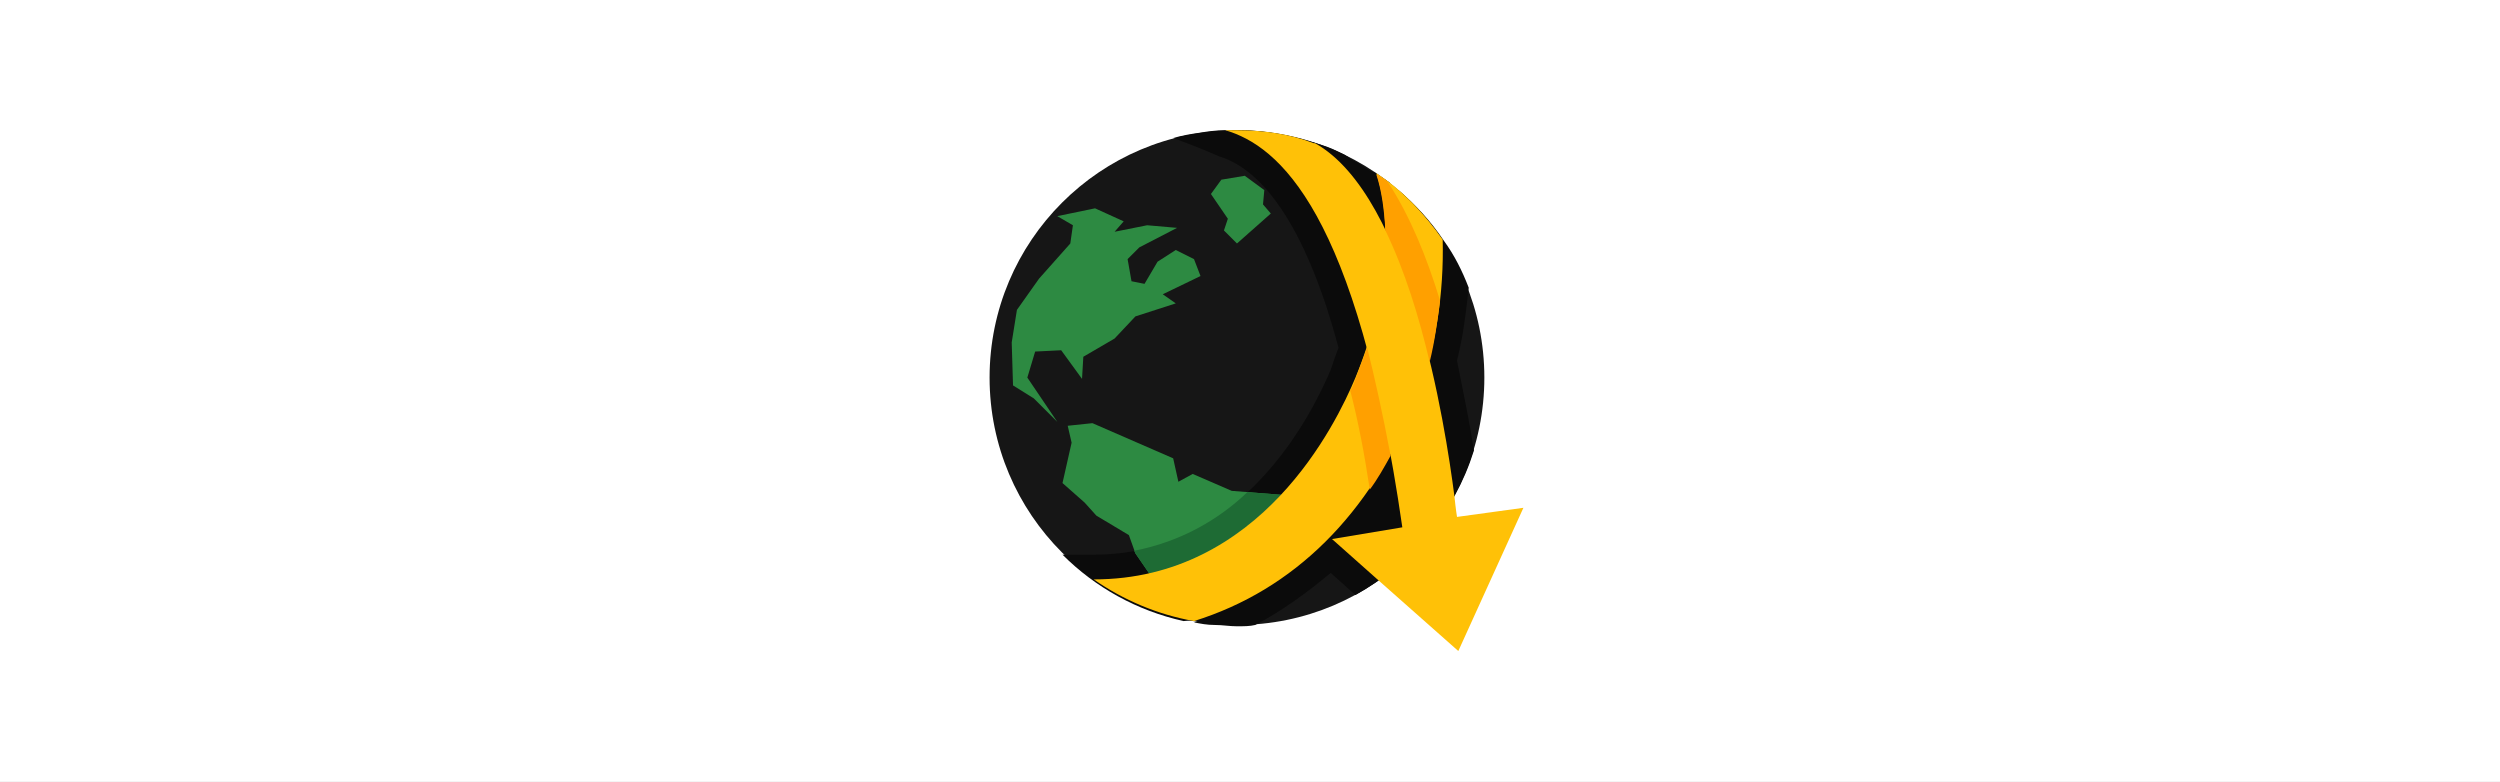
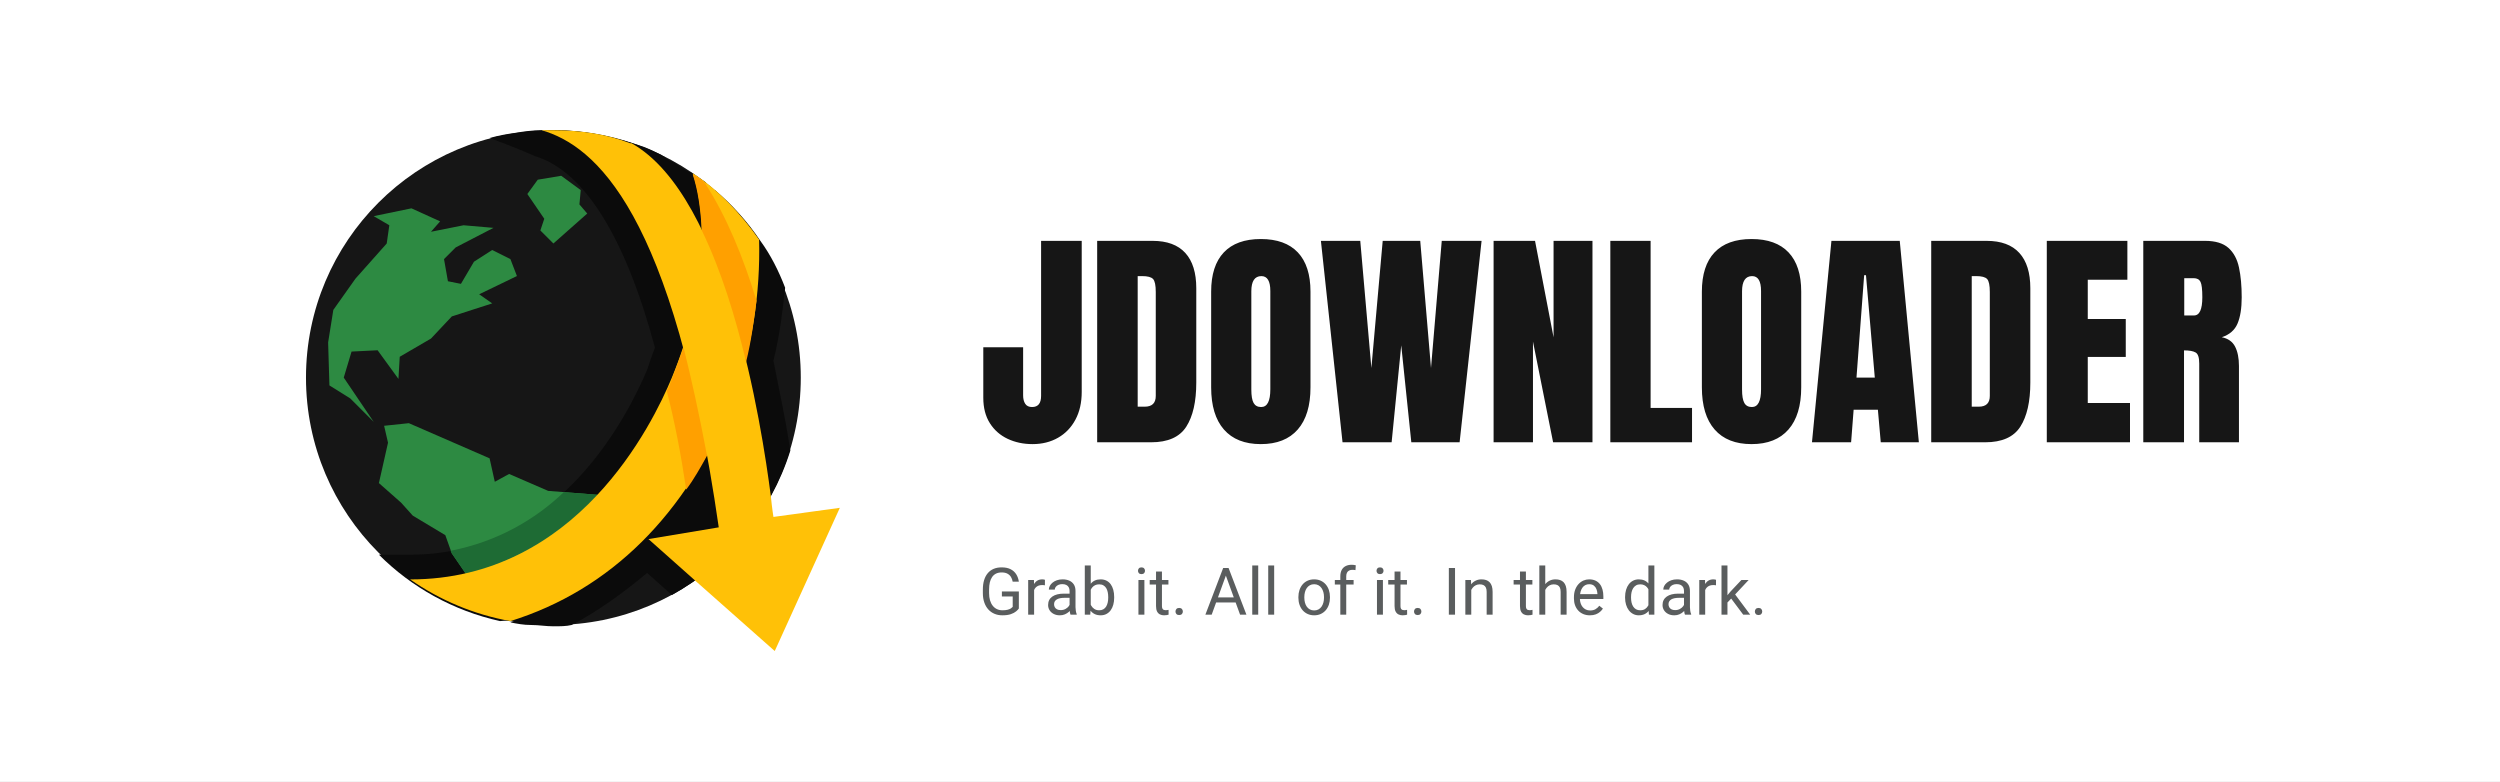
- <svg xmlns="http://www.w3.org/2000/svg" viewBox="0 0 1600 500" width="1600" height="500">
+ <svg xmlns="http://www.w3.org/2000/svg" width="1600" height="500" viewBox="0 0 1600 500" role="img" aria-label="JDownloader">
  <rect width="1600" height="500" fill="#ffffff" />
-   <g transform="translate(600, 50) scale(8.333)">
+   <svg x="162.5" y="50.0" width="400" height="400" viewBox="0 0 48 48">
    <path fill="#161616" d="M23 4A19 19 0 1 0 23 42A19 19 0 1 0 23 4Z" />
    <path fill="#0b0b0b" d="M30.2,38l1.9,1.7c4.3-2.4,7.6-6.3,9.1-11.1c-0.3-2-0.8-4.4-1.3-6.9c0.5-2,0.7-3.8,0.9-5.6c-0.5-1.3-1.1-2.5-1.9-3.6c0,0,0,0,0,0c-1-1.5-2.2-2.8-3.5-3.9c-0.2,0-0.5-0.2-0.7-0.6c-0.3-0.2-0.6-0.4-0.9-0.6c0,0,0,0,0,0c0,0,0,0,0,0c-0.1-0.1-0.3-0.2-0.4-0.2c0,0,0,0,0,0c-0.4-0.2-0.8-0.5-1.1-0.7c-0.2-0.1-0.5-0.2-0.7-0.4c-0.1-0.1-0.2-0.1-0.3-0.2c0,0,0,0,0,0l0,0c-0.6-0.3-1.2-0.6-1.9-0.8c0,0,0,0,0,0C27.2,4.4,25.2,4,23,4c-0.1,0-0.2,0-0.3,0c-0.2,0.1-0.4,0.1-0.6,0c0,0,0,0,0,0c-0.7,0-1.4,0.1-2,0.2c0,0,0,0,0,0c-0.7,0.1-1.3,0.2-2,0.4C20.3,5.4,21.6,6,21.6,6c3.7,1.1,6.9,6.1,9.2,14.7c-0.2,0.5-0.4,1.1-0.6,1.7c-1.4,3.3-6.7,14.2-18.2,14.2l-2.4,0c0,0,0,0,0,0c2.5,2.5,5.7,4.3,9.3,5.1c1.1-0.1,1.5-0.1,0.8,0.1c0,0,0,0,0,0c0.5,0.1,1,0.2,1.6,0.2c0.6,0,1.1,0.1,1.7,0.1c0.5,0,1,0,1.4-0.1C26.5,40.9,28.4,39.5,30.2,38z" />
    <path fill="#2d8a42" d="M9.2,26.4l-1.8-1.8l-1.6-1l-0.1-3.3l0.4-2.5l1.7-2.4l2.4-2.7l0.2-1.4l-1.2-0.7l2.9-0.6l2.2,1l-0.7,0.8l2.5-0.5l2.3,0.2L15.5,13l-0.9,0.9l0.3,1.7l1,0.2l1-1.7l1.4-0.9l1.4,0.7l0.5,1.3l-2.9,1.4l1,0.7l-3.1,1L13.6,20l-2.4,1.4l-0.1,1.7l-1.6-2.2l-2,0.1l-0.6,2L9.2,26.4z M21.8,7.8l-0.8,1.1l1.3,1.9l-0.3,0.9l1,1l2.6-2.3l-0.6-0.7l0.1-1.1l-1.5-1.1L21.8,7.8z M14.7,35.1l0.5,1.4l1.1,1.6c4.3-1,7.6-3.4,10.1-6.1l-3.8-0.3l-3-1.3L18.5,31l-0.4-1.8l-6.2-2.7L10,26.7l0.3,1.3l-0.7,3.1l1.7,1.5l0.9,1L14.7,35.1z" />
    <path fill="#1e6b34" d="M26.4,32l-2.6-0.2c-2.2,2.1-5.1,3.8-8.7,4.5l0.1,0.2l1.1,1.6C20.6,37,24,34.6,26.4,32z" />
    <path fill="#FFC107" d="M36.7,24.9c1.6-4,2.2-8.5,2.1-12.5c-1.4-2-3.1-3.8-5.1-5.1c1.2,3.5,1,9.4-1.6,15.7c-1.5,3.6-7.3,15.5-20.1,15.5c2.3,1.6,4.9,2.7,7.7,3.2C27.4,39.3,33.2,33.5,36.7,24.9z" />
    <path fill="#FFC107" d="M45,33l-5,11l-6.1-5.4l-3.6-3.2l5.4-0.9C32.2,10.2,26.2,5.2,22.1,4c0.3,0,0.6,0,0.9,0c2.1,0,4.1,0.3,5.9,1L29,5c7.3,4.1,10,21.7,10.7,27.1c0.1,1,0.2,1.6,0.2,1.6L45,33z" />
    <path fill="#FFA000" d="M34.8,29c-0.5,0.9-1,1.8-1.6,2.6c-0.4-2.7-0.9-5.3-1.5-7.6c0.2-0.3,0.3-0.6,0.4-0.9c0.3-0.8,0.6-1.6,0.9-2.4C33.6,23.1,34.2,25.8,34.8,29z M38.6,17.1c-1-3.3-2.3-6.5-4-9.1c0,0-0.1-0.1-0.1-0.1c-0.3-0.2-0.5-0.4-0.8-0.5c0.4,1.2,0.6,2.6,0.7,4.3c1.5,3.1,2.6,6.7,3.4,10.1C38.2,20.2,38.4,18.6,38.6,17.1z" />
-   </g>
+   </svg>
+   <path d="M660.81 284.23Q652.09 284.23 644.92 280.86Q637.74 277.49 633.53 270.86Q629.31 264.23 629.31 254.56L629.31 222.26L654.80 222.26L654.80 253.03Q654.80 256.40 656.16 258.45Q657.51 260.50 660.52 260.50Q666.30 260.50 666.30 253.39L666.30 154.15L692.30 154.15L692.30 250.83Q692.30 261.08 688.27 268.59Q684.25 276.10 677.14 280.16Q670.04 284.23 660.81 284.23M736.76 283.06L702.19 283.06L702.19 154.15L737.64 154.15Q751.56 154.15 758.59 161.88Q765.62 169.60 765.62 184.47L765.62 244.82Q765.62 263.13 759.21 273.09Q752.80 283.06 736.76 283.06M728.12 176.71L728.12 260.28L732.59 260.28Q739.69 260.28 739.69 253.39L739.69 186.89Q739.69 180.44 737.97 178.58Q736.25 176.71 730.97 176.71M806.93 284.23Q791.47 284.23 783.31 274.89Q775.14 265.55 775.14 247.90L775.14 186.67Q775.14 170.12 783.23 161.55Q791.33 152.98 806.93 152.98Q822.53 152.98 830.62 161.55Q838.71 170.12 838.71 186.67L838.71 247.90Q838.71 265.55 830.55 274.89Q822.38 284.23 806.93 284.23M807.15 260.50Q813.01 260.50 813.01 249.14L813.01 186.23Q813.01 176.71 807.29 176.71Q800.85 176.71 800.85 186.45L800.85 249.29Q800.85 255.30 802.31 257.90Q803.78 260.50 807.15 260.50M890.64 283.06L859.22 283.06L845.38 154.15L870.57 154.15L877.68 235.52L884.93 154.15L908.95 154.15L915.84 235.52L922.72 154.15L948.21 154.15L934.15 283.06L903.24 283.06L896.79 221.02M981.10 283.06L955.90 283.06L955.90 154.15L982.42 154.15L994.28 215.89L994.28 154.15L1019.18 154.15L1019.18 283.06L993.99 283.06L981.10 218.60M1082.90 283.06L1030.61 283.06L1030.61 154.15L1056.39 154.15L1056.39 261.08L1082.90 261.08M1120.99 284.23Q1105.54 284.23 1097.37 274.89Q1089.20 265.55 1089.20 247.90L1089.20 186.67Q1089.20 170.12 1097.30 161.55Q1105.39 152.98 1120.99 152.98Q1136.59 152.98 1144.68 161.55Q1152.78 170.12 1152.78 186.67L1152.78 247.90Q1152.78 265.55 1144.61 274.89Q1136.44 284.23 1120.99 284.23M1121.21 260.50Q1127.07 260.50 1127.07 249.14L1127.07 186.23Q1127.07 176.71 1121.36 176.71Q1114.91 176.71 1114.91 186.45L1114.91 249.29Q1114.91 255.30 1116.38 257.90Q1117.84 260.50 1121.21 260.50M1184.71 283.06L1159.66 283.06L1172.11 154.15L1215.84 154.15L1228.07 283.06L1203.68 283.06L1201.85 262.25L1186.32 262.25L1184.71 283.06M1193.06 176.12L1188.15 241.67L1199.87 241.67L1194.23 176.12M1270.55 283.06L1235.98 283.06L1235.98 154.15L1271.43 154.15Q1285.34 154.15 1292.38 161.88Q1299.41 169.60 1299.41 184.47L1299.41 244.82Q1299.41 263.13 1293 273.09Q1286.59 283.06 1270.55 283.06M1261.91 176.71L1261.91 260.28L1266.38 260.28Q1273.48 260.28 1273.48 253.39L1273.48 186.89Q1273.48 180.44 1271.76 178.58Q1270.04 176.71 1264.76 176.71M1363.20 283.06L1309.95 283.06L1309.95 154.15L1361.52 154.15L1361.52 179.05L1336.17 179.05L1336.17 204.17L1360.49 204.17L1360.49 228.42L1336.17 228.42L1336.17 257.93L1363.20 257.93M1397.77 283.06L1371.70 283.06L1371.70 154.15L1411.25 154.15Q1421.14 154.15 1426.19 158.65Q1431.24 163.16 1432.96 171.25Q1434.69 179.34 1434.69 190.26Q1434.69 200.80 1432.01 207.10Q1429.34 213.40 1421.94 215.82Q1428.02 217.06 1430.47 221.86Q1432.93 226.66 1432.93 234.28L1432.93 283.06L1407.51 283.06L1407.51 232.59Q1407.51 226.95 1405.21 225.60Q1402.90 224.24 1397.77 224.24L1397.77 283.06M1397.92 178.03L1397.92 201.90L1404.14 201.90Q1409.49 201.90 1409.49 190.26Q1409.49 182.71 1408.32 180.37Q1407.15 178.03 1403.92 178.03" fill="#161616" />
+   <path d="M641.21 378.52L652.06 378.52L652.06 389.45Q651.51 390.27 650.30 391.28Q649.09 392.30 646.97 393.05Q644.84 393.80 641.50 393.80Q638.77 393.80 636.49 392.84Q634.20 391.89 632.53 390.05Q630.86 388.22 629.95 385.58Q629.03 382.95 629.03 379.60L629.03 377.29Q629.03 373.94 629.82 371.32Q630.61 368.69 632.15 366.86Q633.69 365.02 635.92 364.07Q638.16 363.12 641.05 363.12Q644.48 363.12 646.78 364.29Q649.09 365.47 650.39 367.55Q651.69 369.62 652.06 372.26L648.11 372.26Q647.84 370.64 647.05 369.31Q646.26 367.98 644.80 367.17Q643.35 366.36 641.05 366.36Q638.98 366.36 637.46 367.11Q635.94 367.87 634.96 369.29Q633.98 370.70 633.49 372.71Q633.01 374.72 633.01 377.25L633.01 379.60Q633.01 382.19 633.62 384.22Q634.22 386.25 635.35 387.67Q636.48 389.10 638.05 389.84Q639.62 390.58 641.52 390.58Q643.63 390.58 644.95 390.22Q646.26 389.86 647 389.36Q647.74 388.85 648.13 388.40L648.13 381.72L641.21 381.72M661.72 371.20L661.83 374.68L661.83 393.39L658.03 393.39L658.03 371.20L661.72 371.20M668.76 371.07L668.74 374.60Q668.26 374.50 667.84 374.47Q667.42 374.44 666.89 374.44Q665.58 374.44 664.57 374.85Q663.57 375.26 662.87 375.99Q662.17 376.73 661.77 377.75Q661.37 378.76 661.25 379.97L660.18 380.59Q660.18 378.58 660.58 376.81Q660.98 375.05 661.83 373.69Q662.67 372.32 663.97 371.55Q665.27 370.79 667.08 370.79Q667.49 370.79 668.02 370.88Q668.55 370.97 668.76 371.07M684.53 389.59L684.53 378.17Q684.53 376.86 684 375.88Q683.48 374.91 682.44 374.37Q681.39 373.84 679.85 373.84Q678.42 373.84 677.34 374.33Q676.26 374.83 675.66 375.63Q675.05 376.43 675.05 377.35L671.26 377.35Q671.26 376.16 671.87 374.99Q672.49 373.82 673.65 372.87Q674.81 371.91 676.44 371.35Q678.07 370.79 680.08 370.79Q682.50 370.79 684.35 371.61Q686.21 372.43 687.27 374.08Q688.32 375.73 688.32 378.21L688.32 388.55Q688.32 389.65 688.52 390.90Q688.71 392.15 689.10 393.06L689.10 393.39L685.14 393.39Q684.86 392.73 684.69 391.63Q684.53 390.53 684.53 389.59M680.77 379.93L685.18 379.93L685.22 382.60L681.39 382.60Q679.77 382.60 678.50 382.85Q677.23 383.11 676.37 383.62Q675.50 384.14 675.05 384.91Q674.60 385.67 674.60 386.70Q674.60 387.75 675.07 388.61Q675.54 389.47 676.50 389.97Q677.45 390.47 678.85 390.47Q680.59 390.47 681.92 389.73Q683.26 389 684.05 387.93Q684.83 386.86 684.90 385.86L686.52 387.68Q686.37 388.55 685.74 389.59Q685.10 390.64 684.05 391.59Q682.99 392.54 681.54 393.17Q680.10 393.80 678.29 393.80Q676.04 393.80 674.35 392.91Q672.65 392.03 671.72 390.54Q670.79 389.06 670.79 387.21Q670.79 385.43 671.48 384.06Q672.18 382.70 673.49 381.79Q674.81 380.88 676.65 380.40Q678.50 379.93 680.77 379.93M694.27 393.39L694.27 361.89L698.08 361.89L698.08 389.08L697.75 393.39L694.27 393.39M713.07 382.11L713.07 382.54Q713.07 384.96 712.50 387.02Q711.93 389.08 710.82 390.60Q709.71 392.11 708.11 392.95Q706.51 393.80 704.44 393.80Q702.33 393.80 700.74 393.07Q699.15 392.34 698.06 390.97Q696.98 389.59 696.33 387.64Q695.68 385.69 695.44 383.25L695.44 381.37Q695.68 378.91 696.33 376.96Q696.98 375.01 698.06 373.63Q699.15 372.24 700.73 371.51Q702.31 370.79 704.40 370.79Q706.49 370.79 708.11 371.60Q709.73 372.41 710.83 373.90Q711.93 375.40 712.50 377.48Q713.07 379.56 713.07 382.11M709.26 382.54L709.26 382.11Q709.26 380.44 708.95 378.98Q708.64 377.51 707.97 376.39Q707.29 375.28 706.18 374.63Q705.08 373.98 703.46 373.98Q702.02 373.98 700.96 374.48Q699.91 374.97 699.17 375.80Q698.43 376.63 697.97 377.69Q697.51 378.74 697.28 379.87L697.28 384.81Q697.61 386.25 698.36 387.57Q699.11 388.89 700.37 389.73Q701.63 390.58 703.50 390.58Q705.04 390.58 706.13 389.95Q707.23 389.32 707.92 388.22Q708.60 387.11 708.93 385.65Q709.26 384.20 709.26 382.54M728.60 371.20L732.41 371.20L732.41 393.39L728.60 393.39L728.60 371.20M728.31 365.31Q728.31 364.39 728.88 363.75Q729.44 363.12 730.55 363.12Q731.63 363.12 732.22 363.75Q732.80 364.39 732.80 365.31Q732.80 366.19 732.22 366.82Q731.63 367.44 730.55 367.44Q729.44 367.44 728.88 366.82Q728.31 366.19 728.31 365.31M735.80 371.20L747.79 371.20L747.79 374.11L735.80 374.11L735.80 371.20M739.86 387.87L739.86 365.80L743.65 365.80L743.65 387.89Q743.65 389.02 744 389.59Q744.35 390.17 744.90 390.35Q745.46 390.53 746.09 390.53Q746.56 390.53 747.09 390.44Q747.61 390.35 747.88 390.29L747.90 393.39Q747.45 393.53 746.72 393.66Q745.99 393.80 744.96 393.80Q743.57 393.80 742.40 393.24Q741.23 392.69 740.54 391.39Q739.86 390.08 739.86 387.87M752.31 391.38Q752.31 390.41 752.91 389.75Q753.52 389.08 754.66 389.08Q755.81 389.08 756.42 389.75Q757.02 390.41 757.02 391.38Q757.02 392.32 756.42 392.98Q755.81 393.63 754.66 393.63Q753.52 393.63 752.91 392.98Q752.31 392.32 752.31 391.38M785.43 363.53L785.36 366.17L775.48 393.39L771.44 393.39L782.82 363.53L785.43 363.53M797.71 393.39L793.65 393.39L783.74 366.17L783.68 363.53L786.29 363.53L797.71 393.39M776.36 382.33L793.14 382.33L793.14 385.57L776.36 385.57M801.44 361.89L805.26 361.89L805.26 393.39L801.44 393.39M811.66 361.89L815.47 361.89L815.47 393.39L811.66 393.39M830.97 382.54L830.97 382.06Q830.97 379.67 831.67 377.60Q832.37 375.54 833.68 374.02Q834.99 372.49 836.86 371.64Q838.73 370.79 841.04 370.79Q843.38 370.79 845.26 371.64Q847.13 372.49 848.46 374.02Q849.78 375.54 850.48 377.60Q851.17 379.67 851.17 382.06L851.17 382.54Q851.17 384.94 850.48 386.99Q849.78 389.04 848.46 390.57Q847.13 392.09 845.28 392.94Q843.42 393.80 841.08 393.80Q838.75 393.80 836.88 392.94Q835.01 392.09 833.69 390.57Q832.37 389.04 831.67 386.99Q830.97 384.94 830.97 382.54M834.77 382.06L834.77 382.54Q834.77 384.20 835.16 385.66Q835.55 387.13 836.34 388.26Q837.13 389.39 838.32 390.03Q839.50 390.68 841.08 390.68Q842.64 390.68 843.82 390.03Q845 389.39 845.78 388.26Q846.56 387.13 846.96 385.66Q847.36 384.20 847.36 382.54L847.36 382.06Q847.36 380.42 846.96 378.96Q846.56 377.49 845.77 376.35Q844.98 375.22 843.80 374.56Q842.62 373.90 841.04 373.90Q839.48 373.90 838.31 374.56Q837.13 375.22 836.34 376.35Q835.55 377.49 835.16 378.96Q834.77 380.42 834.77 382.06M861.59 368.86L861.59 393.39L857.80 393.39L857.80 368.86Q857.80 366.46 858.67 364.81Q859.54 363.16 861.18 362.31Q862.82 361.45 865.08 361.45Q865.73 361.45 866.40 361.54Q867.07 361.62 867.70 361.78L867.50 364.88Q867.07 364.78 866.52 364.74Q865.98 364.69 865.45 364.69Q864.24 364.69 863.37 365.18Q862.49 365.66 862.04 366.58Q861.59 367.50 861.59 368.86M854.29 371.20L866.31 371.20L866.31 374.11L854.29 374.11M881.26 371.20L885.07 371.20L885.07 393.39L881.26 393.39L881.26 371.20M880.97 365.31Q880.97 364.39 881.54 363.75Q882.10 363.12 883.21 363.12Q884.29 363.12 884.88 363.75Q885.46 364.39 885.46 365.31Q885.46 366.19 884.88 366.82Q884.29 367.44 883.21 367.44Q882.10 367.44 881.54 366.82Q880.97 366.19 880.97 365.31M888.46 371.20L900.45 371.20L900.45 374.11L888.46 374.11L888.46 371.20M892.52 387.87L892.52 365.80L896.31 365.80L896.31 387.89Q896.31 389.02 896.66 389.59Q897.01 390.17 897.56 390.35Q898.12 390.53 898.75 390.53Q899.22 390.53 899.75 390.44Q900.27 390.35 900.54 390.29L900.56 393.39Q900.11 393.53 899.38 393.66Q898.65 393.80 897.62 393.80Q896.23 393.80 895.06 393.24Q893.89 392.69 893.20 391.39Q892.52 390.08 892.52 387.87M904.97 391.38Q904.97 390.41 905.57 389.75Q906.18 389.08 907.32 389.08Q908.47 389.08 909.08 389.75Q909.68 390.41 909.68 391.38Q909.68 392.32 909.08 392.98Q908.47 393.63 907.32 393.63Q906.18 393.63 905.57 392.98Q904.97 392.32 904.97 391.38M927.26 363.53L931.22 363.53L931.22 393.39L927.26 393.39M941.41 371.20L941.61 375.93L941.61 393.39L937.82 393.39L937.82 371.20L941.41 371.20M940.71 381.45L939.13 381.39Q939.15 379.11 939.81 377.17Q940.46 375.24 941.65 373.80Q942.84 372.36 944.49 371.58Q946.15 370.79 948.16 370.79Q949.80 370.79 951.11 371.23Q952.42 371.67 953.35 372.63Q954.29 373.60 954.78 375.12Q955.27 376.65 955.27 378.85L955.27 393.39L951.46 393.39L951.46 378.80Q951.46 377.06 950.94 376Q950.43 374.95 949.45 374.47Q948.46 373.98 947.03 373.98Q945.61 373.98 944.45 374.58Q943.29 375.17 942.46 376.22Q941.63 377.27 941.17 378.61Q940.71 379.95 940.71 381.45M968.72 371.20L980.72 371.20L980.72 374.11L968.72 374.11L968.72 371.20M972.79 387.87L972.79 365.80L976.58 365.80L976.58 387.89Q976.58 389.02 976.93 389.59Q977.28 390.17 977.83 390.35Q978.38 390.53 979.02 390.53Q979.49 390.53 980.01 390.44Q980.54 390.35 980.80 390.29L980.82 393.39Q980.37 393.53 979.65 393.66Q978.92 393.80 977.89 393.80Q976.50 393.80 975.33 393.24Q974.16 392.69 973.47 391.39Q972.79 390.08 972.79 387.87M985.17 361.89L988.97 361.89L988.97 393.39L985.17 393.39L985.17 361.89M988.06 381.45L986.48 381.39Q986.50 379.11 987.16 377.17Q987.82 375.24 989.01 373.80Q990.20 372.36 991.85 371.58Q993.50 370.79 995.51 370.79Q997.15 370.79 998.46 371.23Q999.77 371.67 1000.71 372.63Q1001.64 373.60 1002.13 375.12Q1002.62 376.65 1002.62 378.85L1002.62 393.39L998.81 393.39L998.81 378.80Q998.81 377.06 998.30 376Q997.78 374.95 996.80 374.47Q995.82 373.98 994.38 373.98Q992.96 373.98 991.81 374.58Q990.65 375.17 989.82 376.22Q988.99 377.27 988.52 378.61Q988.06 379.95 988.06 381.45M1017.51 393.80Q1015.20 393.80 1013.32 393.01Q1011.44 392.22 1010.10 390.78Q1008.76 389.35 1008.04 387.38Q1007.32 385.41 1007.32 383.07L1007.32 382.21Q1007.32 379.50 1008.12 377.38Q1008.92 375.26 1010.29 373.78Q1011.67 372.30 1013.41 371.54Q1015.15 370.79 1017.02 370.79Q1019.40 370.79 1021.13 371.61Q1022.87 372.43 1023.97 373.89Q1025.08 375.36 1025.61 377.34Q1026.15 379.32 1026.15 381.65L1026.15 383.36L1009.58 383.36L1009.58 380.26L1022.35 380.26L1022.35 379.97Q1022.27 378.50 1021.75 377.10Q1021.22 375.71 1020.10 374.81Q1018.97 373.90 1017.02 373.90Q1015.73 373.90 1014.64 374.45Q1013.55 374.99 1012.78 376.06Q1012 377.12 1011.57 378.66Q1011.13 380.20 1011.13 382.21L1011.13 383.07Q1011.13 384.65 1011.58 386.03Q1012.02 387.42 1012.87 388.46Q1013.72 389.51 1014.94 390.10Q1016.16 390.70 1017.72 390.70Q1019.73 390.70 1021.12 389.88Q1022.52 389.06 1023.56 387.68L1025.86 389.51Q1025.14 390.60 1024.03 391.58Q1022.93 392.56 1021.32 393.18Q1019.71 393.80 1017.51 393.80M1055.31 393.39L1054.98 389.08L1054.98 361.89L1058.79 361.89L1058.79 393.39L1055.31 393.39M1040.05 382.54L1040.05 382.11Q1040.05 379.56 1040.68 377.48Q1041.30 375.40 1042.46 373.90Q1043.62 372.41 1045.23 371.60Q1046.84 370.79 1048.83 370.79Q1050.92 370.79 1052.49 371.51Q1054.06 372.24 1055.15 373.63Q1056.25 375.01 1056.89 376.96Q1057.52 378.91 1057.77 381.37L1057.77 383.25Q1057.54 385.69 1056.90 387.64Q1056.25 389.59 1055.15 390.97Q1054.06 392.34 1052.48 393.07Q1050.90 393.80 1048.79 393.80Q1046.84 393.80 1045.23 392.95Q1043.62 392.11 1042.46 390.60Q1041.30 389.08 1040.68 387.02Q1040.05 384.96 1040.05 382.54M1043.87 382.11L1043.87 382.54Q1043.87 384.20 1044.20 385.65Q1044.54 387.11 1045.26 388.22Q1045.98 389.32 1047.08 389.95Q1048.19 390.58 1049.73 390.58Q1051.62 390.58 1052.84 389.78Q1054.06 388.98 1054.80 387.66Q1055.53 386.35 1055.94 384.81L1055.94 379.87Q1055.70 378.74 1055.24 377.69Q1054.78 376.63 1054.05 375.80Q1053.32 374.97 1052.26 374.48Q1051.21 373.98 1049.77 373.98Q1048.21 373.98 1047.10 374.63Q1045.98 375.28 1045.26 376.39Q1044.54 377.51 1044.20 378.98Q1043.87 380.44 1043.87 382.11M1077.76 389.59L1077.76 378.17Q1077.76 376.86 1077.24 375.88Q1076.72 374.91 1075.67 374.37Q1074.63 373.84 1073.09 373.84Q1071.65 373.84 1070.58 374.33Q1069.50 374.83 1068.90 375.63Q1068.29 376.43 1068.29 377.35L1064.50 377.35Q1064.50 376.16 1065.11 374.99Q1065.73 373.82 1066.89 372.87Q1068.04 371.91 1069.67 371.35Q1071.30 370.79 1073.31 370.79Q1075.73 370.79 1077.59 371.61Q1079.45 372.43 1080.50 374.08Q1081.56 375.73 1081.56 378.21L1081.56 388.55Q1081.56 389.65 1081.75 390.90Q1081.95 392.15 1082.34 393.06L1082.34 393.39L1078.38 393.39Q1078.09 392.73 1077.93 391.63Q1077.76 390.53 1077.76 389.59M1074.01 379.93L1078.42 379.93L1078.46 382.60L1074.63 382.60Q1073.01 382.60 1071.74 382.85Q1070.46 383.11 1069.60 383.62Q1068.74 384.14 1068.29 384.91Q1067.84 385.67 1067.84 386.70Q1067.84 387.75 1068.31 388.61Q1068.78 389.47 1069.74 389.97Q1070.69 390.47 1072.08 390.47Q1073.83 390.47 1075.16 389.73Q1076.49 389 1077.28 387.93Q1078.07 386.86 1078.13 385.86L1079.75 387.68Q1079.61 388.55 1078.97 389.59Q1078.34 390.64 1077.28 391.59Q1076.23 392.54 1074.78 393.17Q1073.33 393.80 1071.53 393.80Q1069.27 393.80 1067.58 392.91Q1065.89 392.03 1064.96 390.54Q1064.02 389.06 1064.02 387.21Q1064.02 385.43 1064.72 384.06Q1065.42 382.70 1066.73 381.79Q1068.04 380.88 1069.89 380.40Q1071.74 379.93 1074.01 379.93M1091.22 371.20L1091.32 374.68L1091.32 393.39L1087.53 393.39L1087.53 371.20L1091.22 371.20M1098.25 371.07L1098.23 374.60Q1097.76 374.50 1097.34 374.47Q1096.92 374.44 1096.39 374.44Q1095.07 374.44 1094.07 374.85Q1093.06 375.26 1092.37 375.99Q1091.67 376.73 1091.27 377.75Q1090.87 378.76 1090.75 379.97L1089.68 380.59Q1089.68 378.58 1090.08 376.81Q1090.48 375.05 1091.32 373.69Q1092.16 372.32 1093.46 371.55Q1094.77 370.79 1096.57 370.79Q1096.98 370.79 1097.51 370.88Q1098.05 370.97 1098.25 371.07M1101.76 361.89L1105.57 361.89L1105.57 393.39L1101.76 393.39L1101.76 361.89M1114.49 371.20L1119.13 371.20L1109.45 381.55L1104.04 387.17L1103.73 383.13L1107.60 378.50L1114.49 371.20M1120.13 393.39L1115.66 393.39L1107.75 382.80L1109.72 379.42M1123.11 391.38Q1123.11 390.41 1123.71 389.75Q1124.32 389.08 1125.47 389.08Q1126.61 389.08 1127.22 389.75Q1127.82 390.41 1127.82 391.38Q1127.82 392.32 1127.22 392.98Q1126.61 393.63 1125.47 393.63Q1124.32 393.63 1123.71 392.98Q1123.11 392.32 1123.11 391.38" fill="#5a5d5e" />
</svg>
